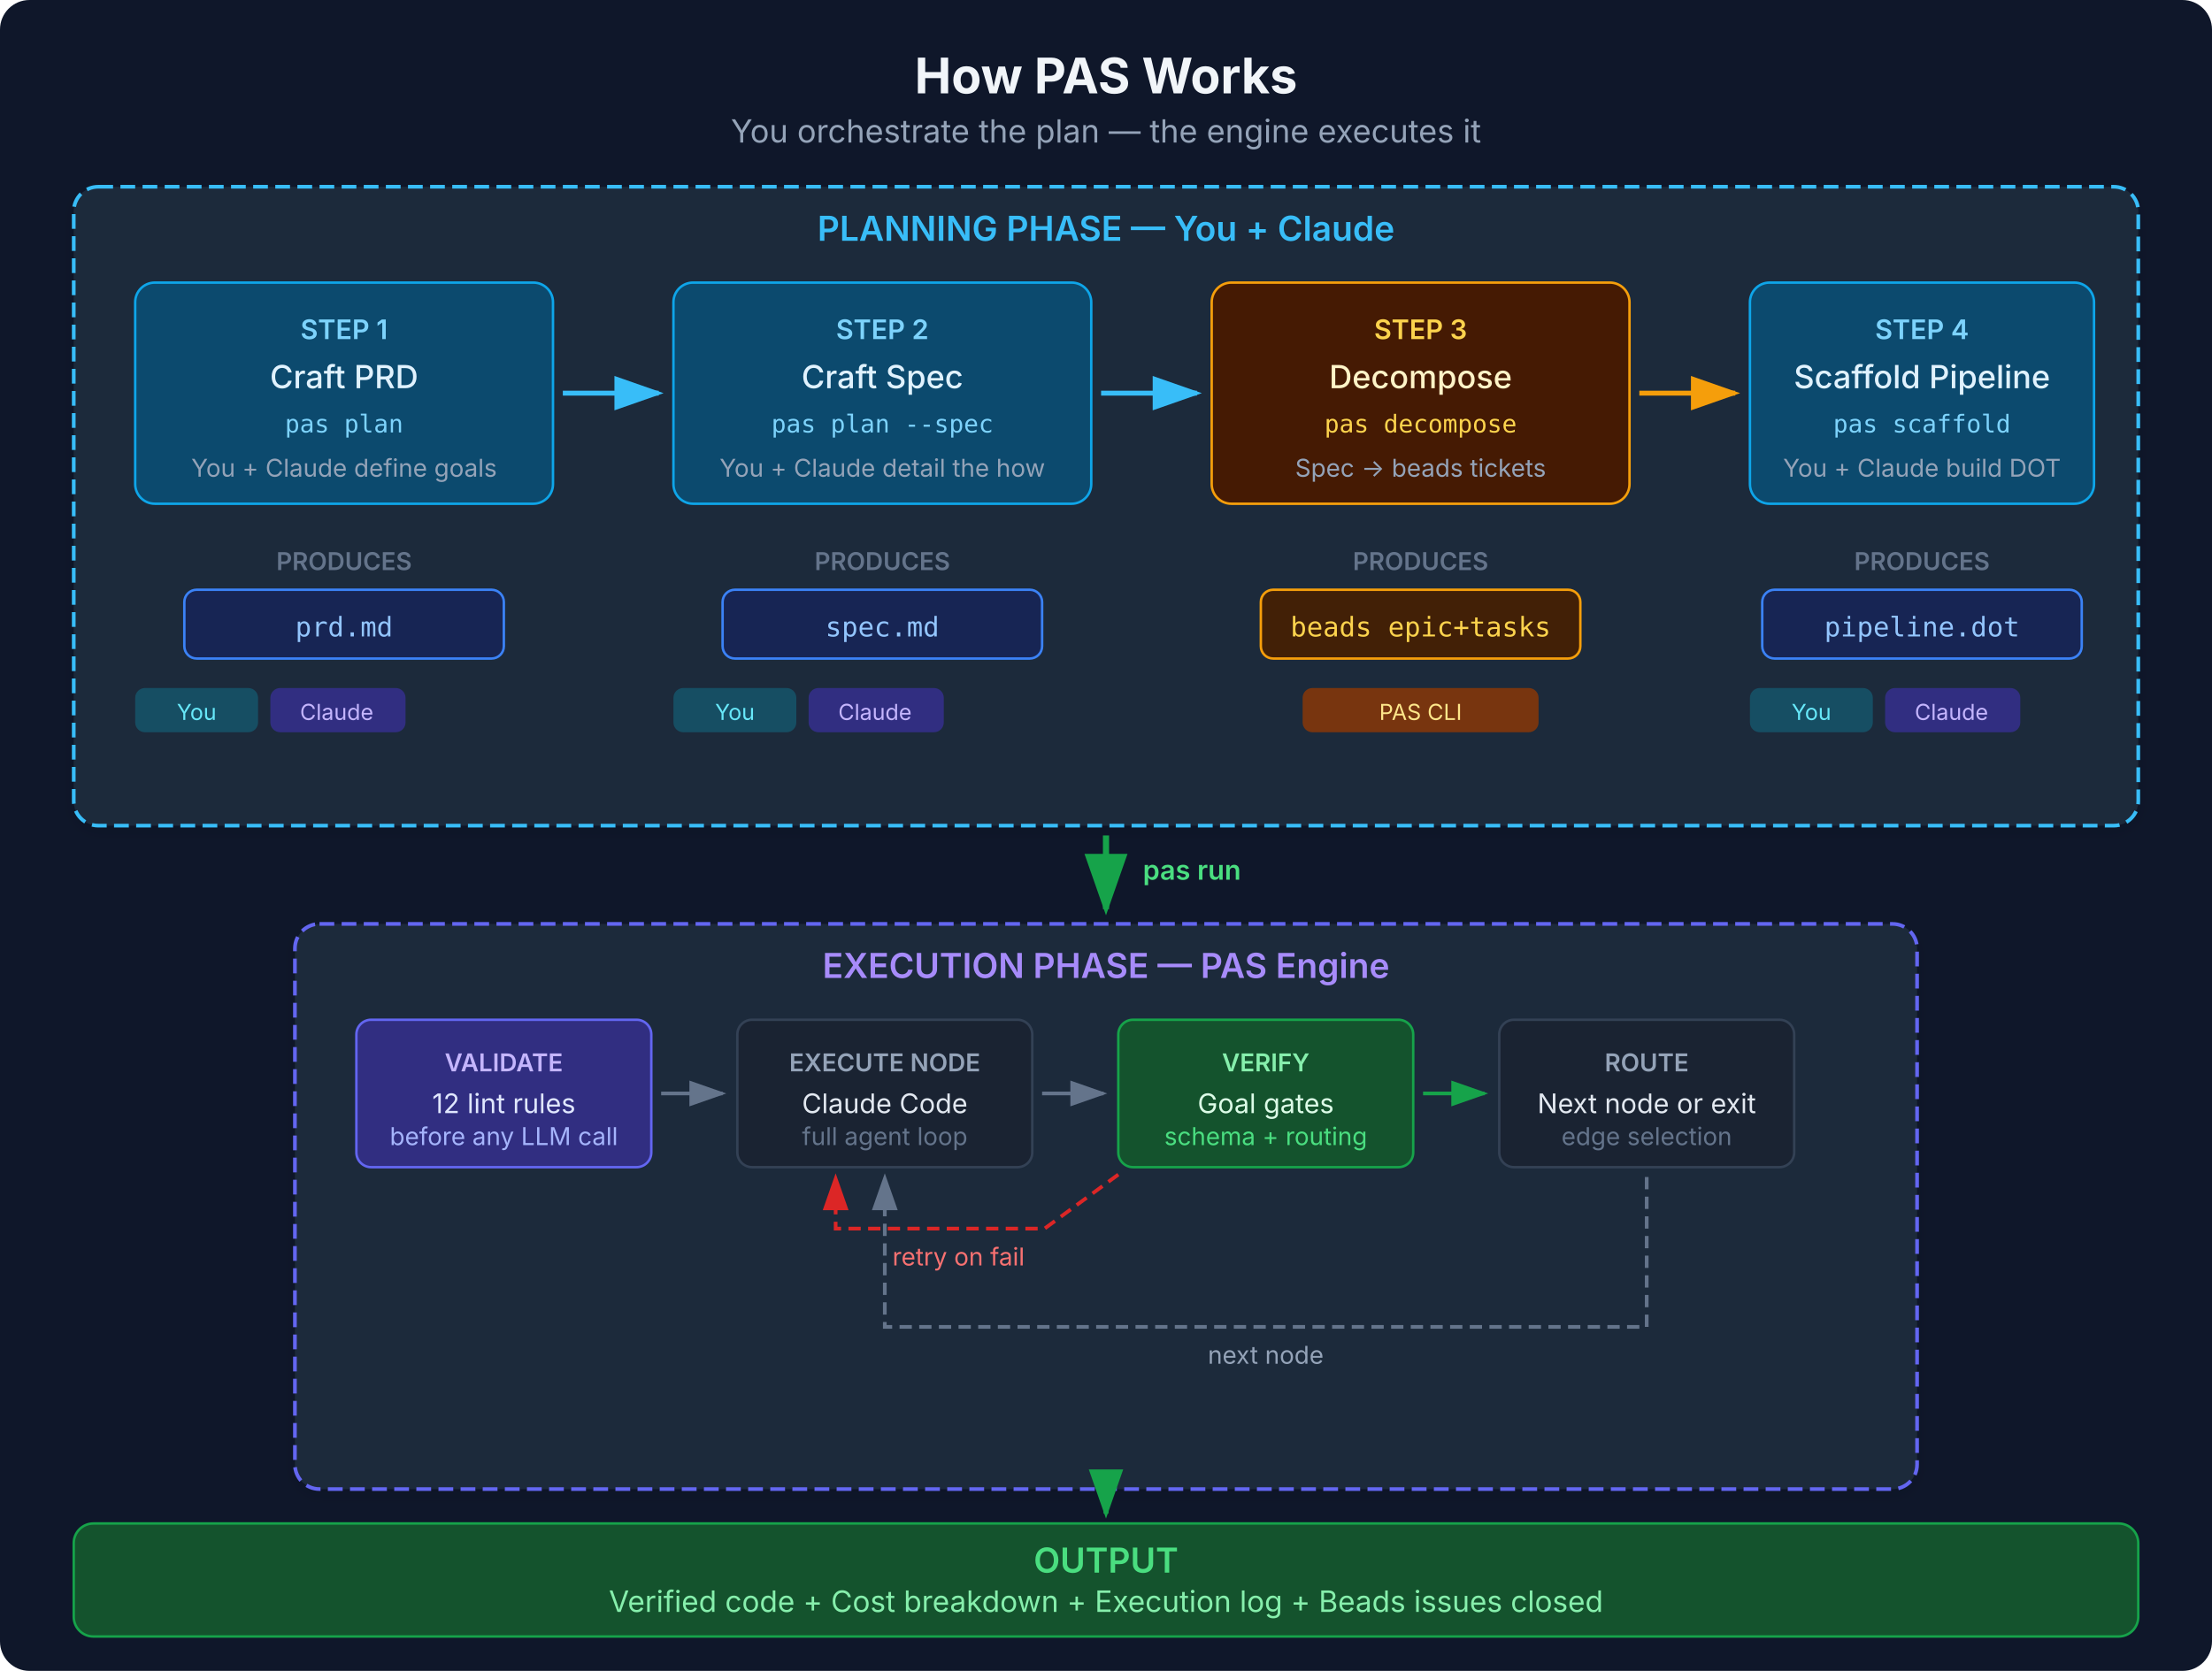
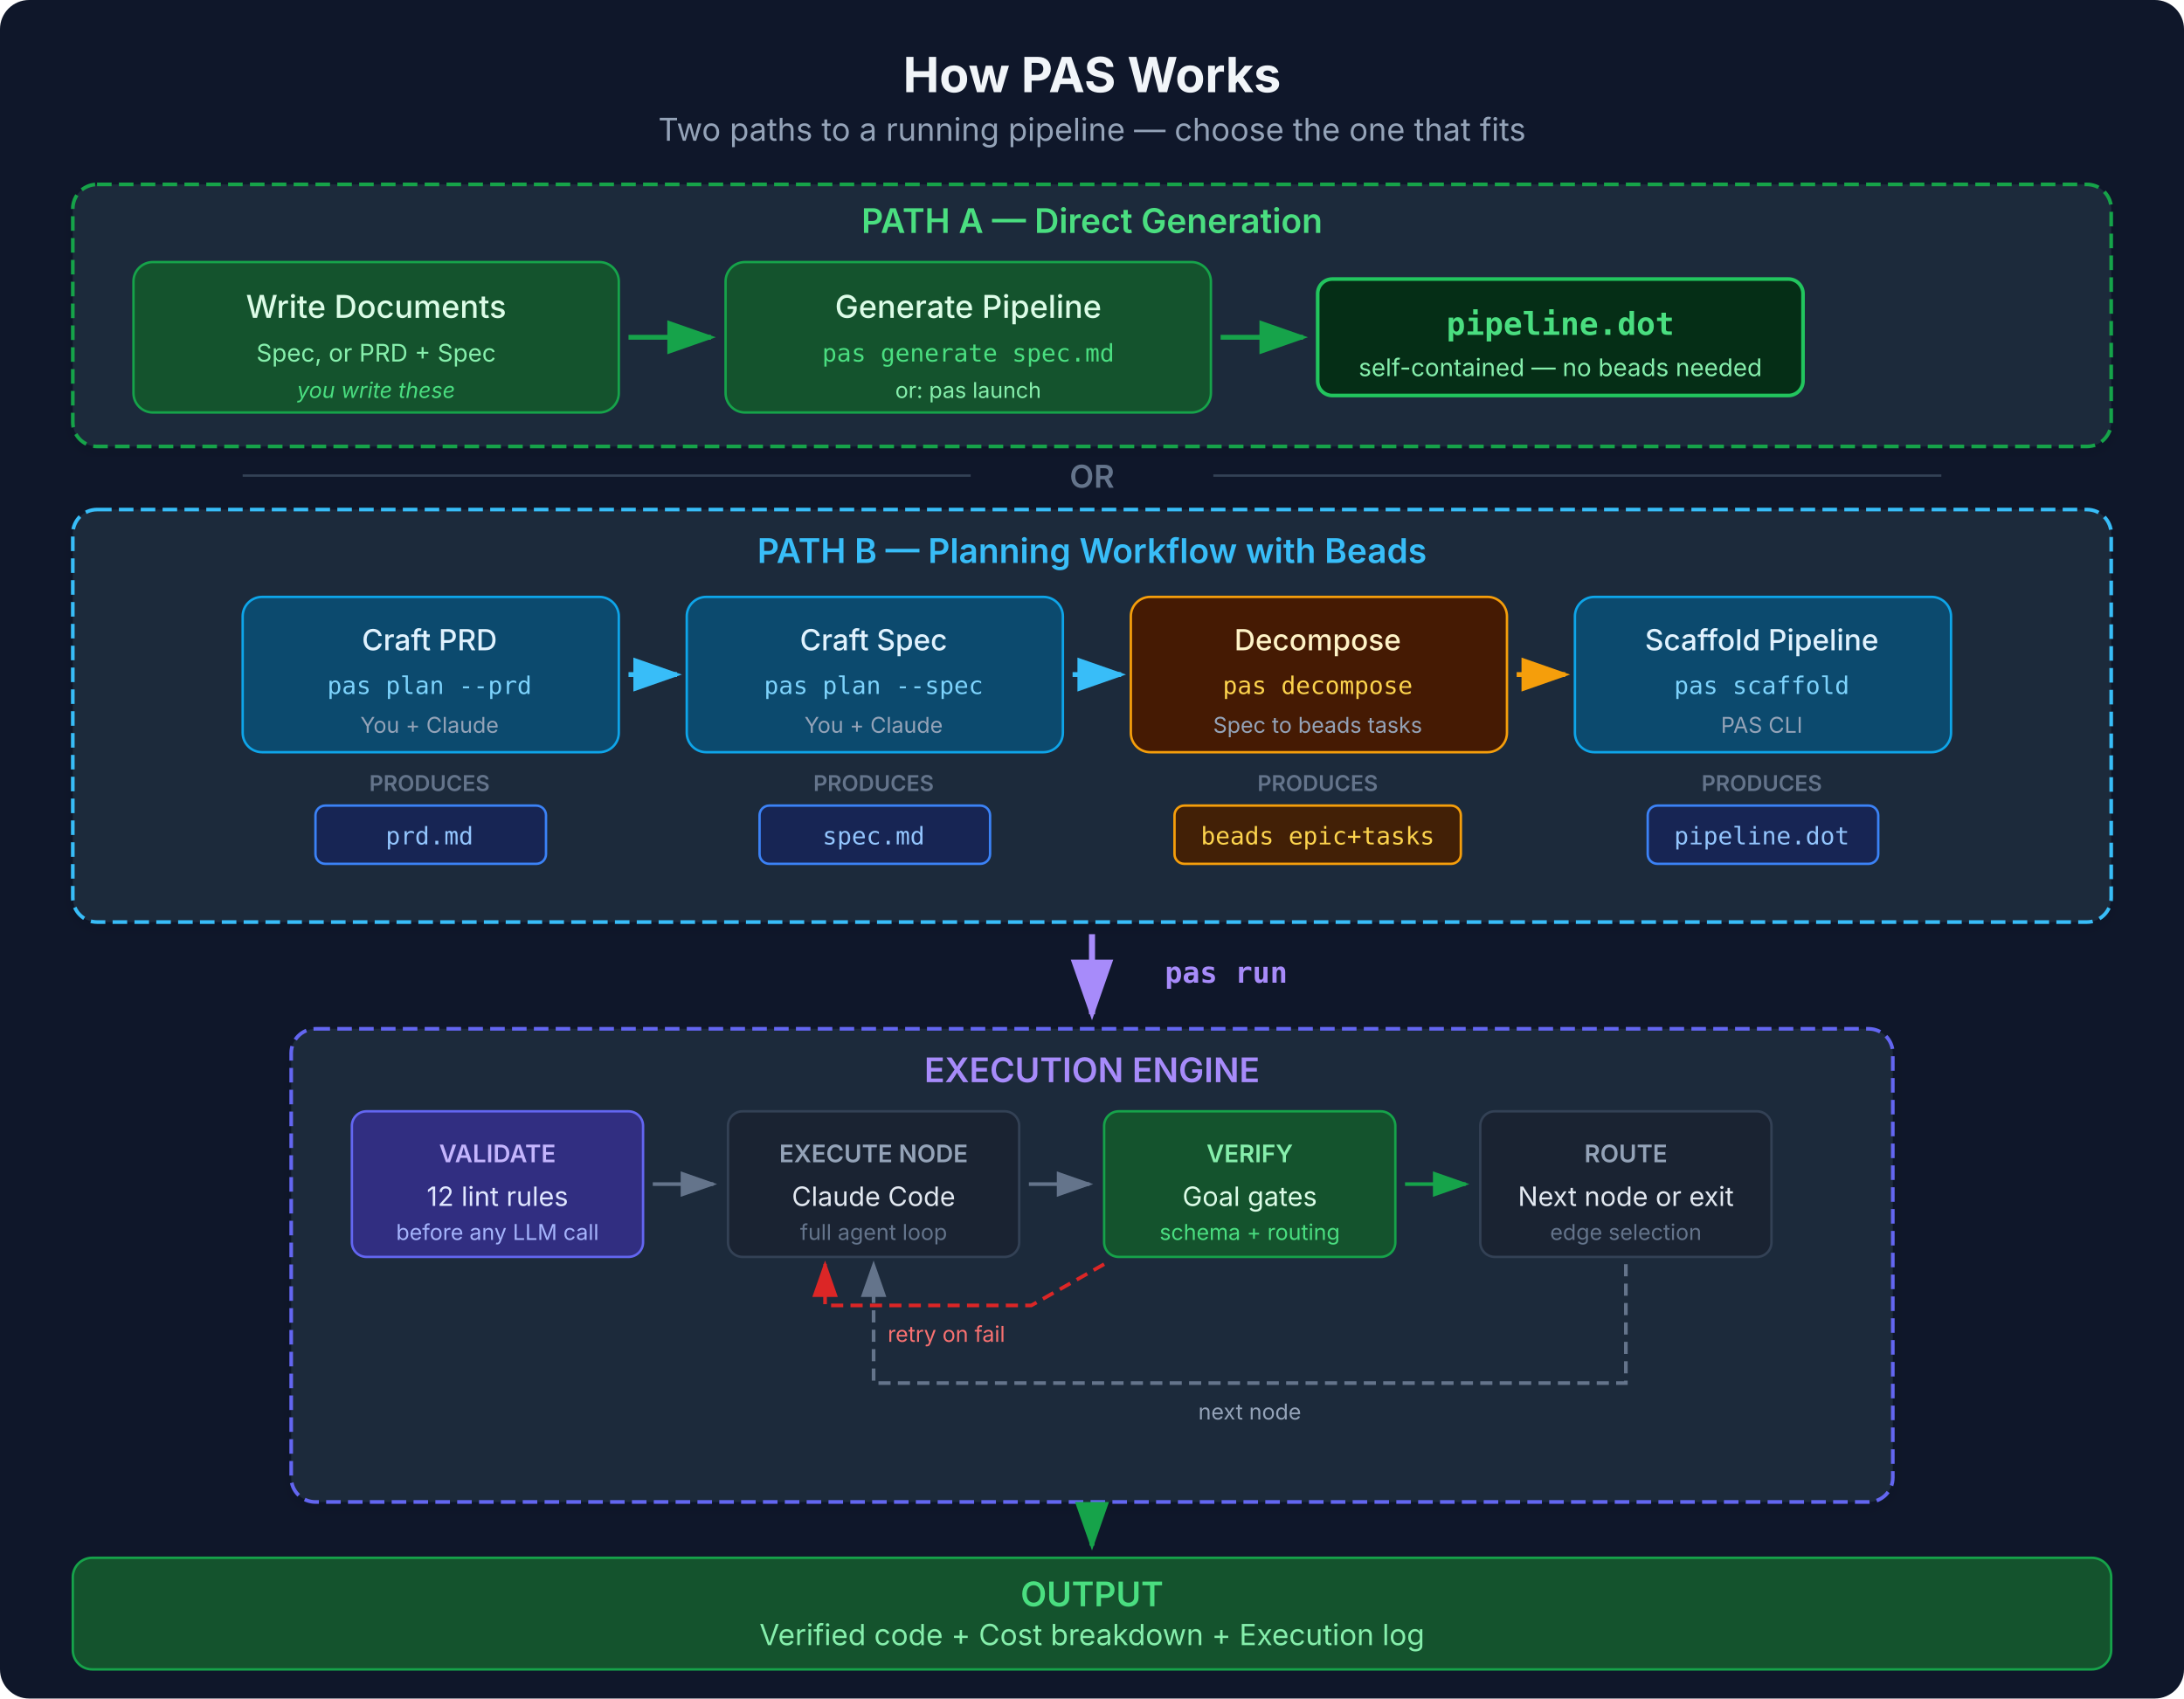
- <svg xmlns="http://www.w3.org/2000/svg" viewBox="0 0 900 680" font-family="system-ui, -apple-system, 'Segoe UI', sans-serif">
+ <svg xmlns="http://www.w3.org/2000/svg" viewBox="0 0 900 700" font-family="system-ui, -apple-system, 'Segoe UI', sans-serif">
  <defs>
    <marker id="arrow" markerWidth="10" markerHeight="7" refX="9" refY="3.5" orient="auto">
      <polygon points="0 0, 10 3.5, 0 7" fill="#64748b" />
    </marker>
    <marker id="arrow-blue" markerWidth="10" markerHeight="7" refX="9" refY="3.5" orient="auto">
      <polygon points="0 0, 10 3.5, 0 7" fill="#38bdf8" />
    </marker>
    <marker id="arrow-green" markerWidth="10" markerHeight="7" refX="9" refY="3.5" orient="auto">
      <polygon points="0 0, 10 3.5, 0 7" fill="#16a34a" />
    </marker>
    <marker id="arrow-amber" markerWidth="10" markerHeight="7" refX="9" refY="3.5" orient="auto">
      <polygon points="0 0, 10 3.5, 0 7" fill="#f59e0b" />
    </marker>
    <marker id="arrow-red" markerWidth="10" markerHeight="7" refX="9" refY="3.5" orient="auto">
      <polygon points="0 0, 10 3.5, 0 7" fill="#dc2626" />
    </marker>
+     <marker id="arrow-purple" markerWidth="10" markerHeight="7" refX="9" refY="3.5" orient="auto">
+       <polygon points="0 0, 10 3.5, 0 7" fill="#a78bfa" />
+     </marker>
    <filter id="shadow" x="-4%" y="-4%" width="108%" height="108%">
      <feDropShadow dx="0" dy="2" stdDeviation="3" flood-opacity="0.1" />
    </filter>
  </defs>
-   <rect width="900" height="680" rx="12" fill="#0f172a" />
+   <rect width="900" height="700" rx="12" fill="#0f172a" />
  <text x="450" y="38" text-anchor="middle" fill="#f1f5f9" font-size="20" font-weight="700">How PAS Works</text>
-   <text x="450" y="58" text-anchor="middle" fill="#94a3b8" font-size="13">You orchestrate the plan — the engine executes it</text>
-   <rect x="30" y="76" width="840" height="260" rx="10" fill="#1e293b" stroke="#38bdf8" stroke-width="1.5" stroke-dasharray="6,3" filter="url(#shadow)" />
-   <text x="450" y="98" text-anchor="middle" fill="#38bdf8" font-size="14" font-weight="600">PLANNING PHASE — You + Claude</text>
-   <rect x="55" y="115" width="170" height="90" rx="8" fill="#0c4a6e" stroke="#0ea5e9" stroke-width="1" />
-   <text x="140" y="138" text-anchor="middle" fill="#7dd3fc" font-size="11" font-weight="600">STEP 1</text>
-   <text x="140" y="158" text-anchor="middle" fill="#e0f2fe" font-size="13" font-weight="500">Craft PRD</text>
-   <text x="140" y="176" text-anchor="middle" fill="#7dd3fc" font-size="10" font-family="'SF Mono', 'Fira Code', monospace">pas plan</text>
-   <text x="140" y="194" text-anchor="middle" fill="#94a3b8" font-size="10">You + Claude define goals</text>
-   <line x1="229" y1="160" x2="268" y2="160" stroke="#38bdf8" stroke-width="2" marker-end="url(#arrow-blue)" />
-   <rect x="274" y="115" width="170" height="90" rx="8" fill="#0c4a6e" stroke="#0ea5e9" stroke-width="1" />
-   <text x="359" y="138" text-anchor="middle" fill="#7dd3fc" font-size="11" font-weight="600">STEP 2</text>
-   <text x="359" y="158" text-anchor="middle" fill="#e0f2fe" font-size="13" font-weight="500">Craft Spec</text>
-   <text x="359" y="176" text-anchor="middle" fill="#7dd3fc" font-size="10" font-family="'SF Mono', 'Fira Code', monospace">pas plan --spec</text>
-   <text x="359" y="194" text-anchor="middle" fill="#94a3b8" font-size="10">You + Claude detail the how</text>
-   <line x1="448" y1="160" x2="487" y2="160" stroke="#38bdf8" stroke-width="2" marker-end="url(#arrow-blue)" />
-   <rect x="493" y="115" width="170" height="90" rx="8" fill="#451a03" stroke="#f59e0b" stroke-width="1" />
-   <text x="578" y="138" text-anchor="middle" fill="#fcd34d" font-size="11" font-weight="600">STEP 3</text>
-   <text x="578" y="158" text-anchor="middle" fill="#fef3c7" font-size="13" font-weight="500">Decompose</text>
-   <text x="578" y="176" text-anchor="middle" fill="#fcd34d" font-size="10" font-family="'SF Mono', 'Fira Code', monospace">pas decompose</text>
-   <text x="578" y="194" text-anchor="middle" fill="#94a3b8" font-size="10">Spec → beads tickets</text>
-   <line x1="667" y1="160" x2="706" y2="160" stroke="#f59e0b" stroke-width="2" marker-end="url(#arrow-amber)" />
-   <rect x="712" y="115" width="140" height="90" rx="8" fill="#0c4a6e" stroke="#0ea5e9" stroke-width="1" />
-   <text x="782" y="138" text-anchor="middle" fill="#7dd3fc" font-size="11" font-weight="600">STEP 4</text>
-   <text x="782" y="158" text-anchor="middle" fill="#e0f2fe" font-size="13" font-weight="500">Scaffold Pipeline</text>
-   <text x="782" y="176" text-anchor="middle" fill="#7dd3fc" font-size="10" font-family="'SF Mono', 'Fira Code', monospace">pas scaffold</text>
-   <text x="782" y="194" text-anchor="middle" fill="#94a3b8" font-size="10">You + Claude build DOT</text>
-   <text x="140" y="232" text-anchor="middle" fill="#64748b" font-size="10" font-weight="600">PRODUCES</text>
-   <rect x="75" y="240" width="130" height="28" rx="5" fill="#172554" stroke="#3b82f6" stroke-width="1" />
-   <text x="140" y="259" text-anchor="middle" fill="#93c5fd" font-size="11" font-family="'SF Mono', 'Fira Code', monospace">prd.md</text>
-   <text x="359" y="232" text-anchor="middle" fill="#64748b" font-size="10" font-weight="600">PRODUCES</text>
-   <rect x="294" y="240" width="130" height="28" rx="5" fill="#172554" stroke="#3b82f6" stroke-width="1" />
-   <text x="359" y="259" text-anchor="middle" fill="#93c5fd" font-size="11" font-family="'SF Mono', 'Fira Code', monospace">spec.md</text>
-   <text x="578" y="232" text-anchor="middle" fill="#64748b" font-size="10" font-weight="600">PRODUCES</text>
-   <rect x="513" y="240" width="130" height="28" rx="5" fill="#422006" stroke="#f59e0b" stroke-width="1" />
-   <text x="578" y="259" text-anchor="middle" fill="#fcd34d" font-size="11" font-family="'SF Mono', 'Fira Code', monospace">beads epic+tasks</text>
-   <text x="782" y="232" text-anchor="middle" fill="#64748b" font-size="10" font-weight="600">PRODUCES</text>
-   <rect x="717" y="240" width="130" height="28" rx="5" fill="#172554" stroke="#3b82f6" stroke-width="1" />
-   <text x="782" y="259" text-anchor="middle" fill="#93c5fd" font-size="11" font-family="'SF Mono', 'Fira Code', monospace">pipeline.dot</text>
-   <rect x="55" y="280" width="50" height="18" rx="4" fill="#164e63" />
-   <text x="80" y="293" text-anchor="middle" fill="#67e8f9" font-size="9">You</text>
-   <rect x="110" y="280" width="55" height="18" rx="4" fill="#312e81" />
-   <text x="137" y="293" text-anchor="middle" fill="#c4b5fd" font-size="9">Claude</text>
-   <rect x="274" y="280" width="50" height="18" rx="4" fill="#164e63" />
-   <text x="299" y="293" text-anchor="middle" fill="#67e8f9" font-size="9">You</text>
-   <rect x="329" y="280" width="55" height="18" rx="4" fill="#312e81" />
-   <text x="356" y="293" text-anchor="middle" fill="#c4b5fd" font-size="9">Claude</text>
-   <rect x="530" y="280" width="96" height="18" rx="4" fill="#78350f" />
-   <text x="578" y="293" text-anchor="middle" fill="#fde68a" font-size="9">PAS CLI</text>
-   <rect x="712" y="280" width="50" height="18" rx="4" fill="#164e63" />
-   <text x="737" y="293" text-anchor="middle" fill="#67e8f9" font-size="9">You</text>
-   <rect x="767" y="280" width="55" height="18" rx="4" fill="#312e81" />
-   <text x="794" y="293" text-anchor="middle" fill="#c4b5fd" font-size="9">Claude</text>
-   <line x1="450" y1="340" x2="450" y2="370" stroke="#16a34a" stroke-width="2.5" marker-end="url(#arrow-green)" />
-   <text x="465" y="358" fill="#4ade80" font-size="11" font-weight="600">pas run</text>
-   <rect x="120" y="376" width="660" height="230" rx="10" fill="#1e293b" stroke="#6366f1" stroke-width="1.5" stroke-dasharray="6,3" filter="url(#shadow)" />
-   <text x="450" y="398" text-anchor="middle" fill="#a78bfa" font-size="14" font-weight="600">EXECUTION PHASE — PAS Engine</text>
-   <rect x="145" y="415" width="120" height="60" rx="6" fill="#312e81" stroke="#6366f1" stroke-width="1" />
-   <text x="205" y="436" text-anchor="middle" fill="#c4b5fd" font-size="10" font-weight="600">VALIDATE</text>
-   <text x="205" y="453" text-anchor="middle" fill="#e0e7ff" font-size="11">12 lint rules</text>
-   <text x="205" y="466" text-anchor="middle" fill="#a5b4fc" font-size="10">before any LLM call</text>
-   <line x1="269" y1="445" x2="294" y2="445" stroke="#64748b" stroke-width="1.5" marker-end="url(#arrow)" />
-   <rect x="300" y="415" width="120" height="60" rx="6" fill="#1a2332" stroke="#334155" stroke-width="1" />
-   <text x="360" y="436" text-anchor="middle" fill="#94a3b8" font-size="10" font-weight="600">EXECUTE NODE</text>
-   <text x="360" y="453" text-anchor="middle" fill="#e2e8f0" font-size="11">Claude Code</text>
-   <text x="360" y="466" text-anchor="middle" fill="#64748b" font-size="10">full agent loop</text>
-   <line x1="424" y1="445" x2="449" y2="445" stroke="#64748b" stroke-width="1.5" marker-end="url(#arrow)" />
-   <rect x="455" y="415" width="120" height="60" rx="6" fill="#14532d" stroke="#16a34a" stroke-width="1" />
-   <text x="515" y="436" text-anchor="middle" fill="#86efac" font-size="10" font-weight="600">VERIFY</text>
-   <text x="515" y="453" text-anchor="middle" fill="#dcfce7" font-size="11">Goal gates</text>
-   <text x="515" y="466" text-anchor="middle" fill="#4ade80" font-size="10">schema + routing</text>
-   <line x1="579" y1="445" x2="604" y2="445" stroke="#16a34a" stroke-width="1.5" marker-end="url(#arrow-green)" />
-   <rect x="610" y="415" width="120" height="60" rx="6" fill="#1a2332" stroke="#334155" stroke-width="1" />
-   <text x="670" y="436" text-anchor="middle" fill="#94a3b8" font-size="10" font-weight="600">ROUTE</text>
-   <text x="670" y="453" text-anchor="middle" fill="#e2e8f0" font-size="11">Next node or exit</text>
-   <text x="670" y="466" text-anchor="middle" fill="#64748b" font-size="10">edge selection</text>
-   <path d="M 455 478 L 425 500 L 340 500 L 340 479" stroke="#dc2626" stroke-width="1.5" fill="none" marker-end="url(#arrow-red)" stroke-dasharray="5,3" />
-   <text x="390" y="515" text-anchor="middle" fill="#f87171" font-size="10">retry on fail</text>
-   <path d="M 670 479 L 670 540 L 360 540 L 360 479" stroke="#64748b" stroke-width="1.5" fill="none" marker-end="url(#arrow)" stroke-dasharray="5,3" />
-   <text x="515" y="555" text-anchor="middle" fill="#94a3b8" font-size="10">next node</text>
-   <rect x="30" y="620" width="840" height="46" rx="8" fill="#14532d" stroke="#16a34a" stroke-width="1" />
-   <text x="450" y="640" text-anchor="middle" fill="#4ade80" font-size="14" font-weight="600">OUTPUT</text>
-   <text x="450" y="656" text-anchor="middle" fill="#86efac" font-size="12">Verified code  +  Cost breakdown  +  Execution log  +  Beads issues closed</text>
-   <line x1="450" y1="610" x2="450" y2="616" stroke="#16a34a" stroke-width="2" marker-end="url(#arrow-green)" />
+   <text x="450" y="58" text-anchor="middle" fill="#94a3b8" font-size="13">Two paths to a running pipeline — choose the one that fits</text>
+   <rect x="30" y="76" width="840" height="108" rx="10" fill="#1e293b" stroke="#16a34a" stroke-width="1.5" stroke-dasharray="6,3" filter="url(#shadow)" />
+   <text x="450" y="96" text-anchor="middle" fill="#4ade80" font-size="14" font-weight="600">PATH A — Direct Generation</text>
+   <rect x="55" y="108" width="200" height="62" rx="8" fill="#14532d" stroke="#16a34a" stroke-width="1" />
+   <text x="155" y="131" text-anchor="middle" fill="#dcfce7" font-size="13" font-weight="500">Write Documents</text>
+   <text x="155" y="149" text-anchor="middle" fill="#86efac" font-size="10">Spec, or PRD + Spec</text>
+   <text x="155" y="164" text-anchor="middle" fill="#4ade80" font-size="9" font-style="italic">you write these</text>
+   <line x1="259" y1="139" x2="293" y2="139" stroke="#16a34a" stroke-width="2" marker-end="url(#arrow-green)" />
+   <rect x="299" y="108" width="200" height="62" rx="8" fill="#14532d" stroke="#16a34a" stroke-width="1" />
+   <text x="399" y="131" text-anchor="middle" fill="#dcfce7" font-size="13" font-weight="500">Generate Pipeline</text>
+   <text x="399" y="149" text-anchor="middle" fill="#4ade80" font-size="10" font-family="'SF Mono', 'Fira Code', monospace">pas generate spec.md</text>
+   <text x="399" y="164" text-anchor="middle" fill="#86efac" font-size="9">or: pas launch</text>
+   <line x1="503" y1="139" x2="537" y2="139" stroke="#16a34a" stroke-width="2" marker-end="url(#arrow-green)" />
+   <rect x="543" y="115" width="200" height="48" rx="6" fill="#052e16" stroke="#22c55e" stroke-width="1.5" />
+   <text x="643" y="138" text-anchor="middle" fill="#4ade80" font-size="13" font-weight="600" font-family="'SF Mono', 'Fira Code', monospace">pipeline.dot</text>
+   <text x="643" y="155" text-anchor="middle" fill="#86efac" font-size="10">self-contained — no beads needed</text>
+   <line x1="100" y1="196" x2="400" y2="196" stroke="#334155" stroke-width="1" />
+   <text x="450" y="201" text-anchor="middle" fill="#64748b" font-size="13" font-weight="600">OR</text>
+   <line x1="500" y1="196" x2="800" y2="196" stroke="#334155" stroke-width="1" />
+   <rect x="30" y="210" width="840" height="170" rx="10" fill="#1e293b" stroke="#38bdf8" stroke-width="1.5" stroke-dasharray="6,3" filter="url(#shadow)" />
+   <text x="450" y="232" text-anchor="middle" fill="#38bdf8" font-size="14" font-weight="600">PATH B — Planning Workflow with Beads</text>
+   <rect x="100" y="246" width="155" height="64" rx="8" fill="#0c4a6e" stroke="#0ea5e9" stroke-width="1" />
+   <text x="177" y="268" text-anchor="middle" fill="#e0f2fe" font-size="12" font-weight="500">Craft PRD</text>
+   <text x="177" y="286" text-anchor="middle" fill="#7dd3fc" font-size="10" font-family="'SF Mono', 'Fira Code', monospace">pas plan --prd</text>
+   <text x="177" y="302" text-anchor="middle" fill="#94a3b8" font-size="9">You + Claude</text>
+   <line x1="259" y1="278" x2="279" y2="278" stroke="#38bdf8" stroke-width="2" marker-end="url(#arrow-blue)" />
+   <rect x="283" y="246" width="155" height="64" rx="8" fill="#0c4a6e" stroke="#0ea5e9" stroke-width="1" />
+   <text x="360" y="268" text-anchor="middle" fill="#e0f2fe" font-size="12" font-weight="500">Craft Spec</text>
+   <text x="360" y="286" text-anchor="middle" fill="#7dd3fc" font-size="10" font-family="'SF Mono', 'Fira Code', monospace">pas plan --spec</text>
+   <text x="360" y="302" text-anchor="middle" fill="#94a3b8" font-size="9">You + Claude</text>
+   <line x1="442" y1="278" x2="462" y2="278" stroke="#38bdf8" stroke-width="2" marker-end="url(#arrow-blue)" />
+   <rect x="466" y="246" width="155" height="64" rx="8" fill="#451a03" stroke="#f59e0b" stroke-width="1" />
+   <text x="543" y="268" text-anchor="middle" fill="#fef3c7" font-size="12" font-weight="500">Decompose</text>
+   <text x="543" y="286" text-anchor="middle" fill="#fcd34d" font-size="10" font-family="'SF Mono', 'Fira Code', monospace">pas decompose</text>
+   <text x="543" y="302" text-anchor="middle" fill="#94a3b8" font-size="9">Spec to beads tasks</text>
+   <line x1="625" y1="278" x2="645" y2="278" stroke="#f59e0b" stroke-width="2" marker-end="url(#arrow-amber)" />
+   <rect x="649" y="246" width="155" height="64" rx="8" fill="#0c4a6e" stroke="#0ea5e9" stroke-width="1" />
+   <text x="726" y="268" text-anchor="middle" fill="#e0f2fe" font-size="12" font-weight="500">Scaffold Pipeline</text>
+   <text x="726" y="286" text-anchor="middle" fill="#7dd3fc" font-size="10" font-family="'SF Mono', 'Fira Code', monospace">pas scaffold</text>
+   <text x="726" y="302" text-anchor="middle" fill="#94a3b8" font-size="9">PAS CLI</text>
+   <text x="177" y="326" text-anchor="middle" fill="#64748b" font-size="9" font-weight="600">PRODUCES</text>
+   <rect x="130" y="332" width="95" height="24" rx="4" fill="#172554" stroke="#3b82f6" stroke-width="1" />
+   <text x="177" y="348" text-anchor="middle" fill="#93c5fd" font-size="10" font-family="'SF Mono', 'Fira Code', monospace">prd.md</text>
+   <text x="360" y="326" text-anchor="middle" fill="#64748b" font-size="9" font-weight="600">PRODUCES</text>
+   <rect x="313" y="332" width="95" height="24" rx="4" fill="#172554" stroke="#3b82f6" stroke-width="1" />
+   <text x="360" y="348" text-anchor="middle" fill="#93c5fd" font-size="10" font-family="'SF Mono', 'Fira Code', monospace">spec.md</text>
+   <text x="543" y="326" text-anchor="middle" fill="#64748b" font-size="9" font-weight="600">PRODUCES</text>
+   <rect x="484" y="332" width="118" height="24" rx="4" fill="#422006" stroke="#f59e0b" stroke-width="1" />
+   <text x="543" y="348" text-anchor="middle" fill="#fcd34d" font-size="10" font-family="'SF Mono', 'Fira Code', monospace">beads epic+tasks</text>
+   <text x="726" y="326" text-anchor="middle" fill="#64748b" font-size="9" font-weight="600">PRODUCES</text>
+   <rect x="679" y="332" width="95" height="24" rx="4" fill="#172554" stroke="#3b82f6" stroke-width="1" />
+   <text x="726" y="348" text-anchor="middle" fill="#93c5fd" font-size="10" font-family="'SF Mono', 'Fira Code', monospace">pipeline.dot</text>
+   <line x1="450" y1="385" x2="450" y2="418" stroke="#a78bfa" stroke-width="2.5" marker-end="url(#arrow-purple)" />
+   <text x="480" y="405" fill="#a78bfa" font-size="12" font-weight="600" font-family="'SF Mono', 'Fira Code', monospace">pas run</text>
+   <rect x="120" y="424" width="660" height="195" rx="10" fill="#1e293b" stroke="#6366f1" stroke-width="1.5" stroke-dasharray="6,3" filter="url(#shadow)" />
+   <text x="450" y="446" text-anchor="middle" fill="#a78bfa" font-size="14" font-weight="600">EXECUTION ENGINE</text>
+   <rect x="145" y="458" width="120" height="60" rx="6" fill="#312e81" stroke="#6366f1" stroke-width="1" />
+   <text x="205" y="479" text-anchor="middle" fill="#c4b5fd" font-size="10" font-weight="600">VALIDATE</text>
+   <text x="205" y="497" text-anchor="middle" fill="#e0e7ff" font-size="11">12 lint rules</text>
+   <text x="205" y="511" text-anchor="middle" fill="#a5b4fc" font-size="9">before any LLM call</text>
+   <line x1="269" y1="488" x2="294" y2="488" stroke="#64748b" stroke-width="1.5" marker-end="url(#arrow)" />
+   <rect x="300" y="458" width="120" height="60" rx="6" fill="#1a2332" stroke="#334155" stroke-width="1" />
+   <text x="360" y="479" text-anchor="middle" fill="#94a3b8" font-size="10" font-weight="600">EXECUTE NODE</text>
+   <text x="360" y="497" text-anchor="middle" fill="#e2e8f0" font-size="11">Claude Code</text>
+   <text x="360" y="511" text-anchor="middle" fill="#64748b" font-size="9">full agent loop</text>
+   <line x1="424" y1="488" x2="449" y2="488" stroke="#64748b" stroke-width="1.5" marker-end="url(#arrow)" />
+   <rect x="455" y="458" width="120" height="60" rx="6" fill="#14532d" stroke="#16a34a" stroke-width="1" />
+   <text x="515" y="479" text-anchor="middle" fill="#86efac" font-size="10" font-weight="600">VERIFY</text>
+   <text x="515" y="497" text-anchor="middle" fill="#dcfce7" font-size="11">Goal gates</text>
+   <text x="515" y="511" text-anchor="middle" fill="#4ade80" font-size="9">schema + routing</text>
+   <line x1="579" y1="488" x2="604" y2="488" stroke="#16a34a" stroke-width="1.5" marker-end="url(#arrow-green)" />
+   <rect x="610" y="458" width="120" height="60" rx="6" fill="#1a2332" stroke="#334155" stroke-width="1" />
+   <text x="670" y="479" text-anchor="middle" fill="#94a3b8" font-size="10" font-weight="600">ROUTE</text>
+   <text x="670" y="497" text-anchor="middle" fill="#e2e8f0" font-size="11">Next node or exit</text>
+   <text x="670" y="511" text-anchor="middle" fill="#64748b" font-size="9">edge selection</text>
+   <path d="M 455 521 L 425 538 L 340 538 L 340 521" stroke="#dc2626" stroke-width="1.5" fill="none" marker-end="url(#arrow-red)" stroke-dasharray="5,3" />
+   <text x="390" y="553" text-anchor="middle" fill="#f87171" font-size="9">retry on fail</text>
+   <path d="M 670 521 L 670 570 L 360 570 L 360 521" stroke="#64748b" stroke-width="1.5" fill="none" marker-end="url(#arrow)" stroke-dasharray="5,3" />
+   <text x="515" y="585" text-anchor="middle" fill="#94a3b8" font-size="9">next node</text>
+   <line x1="450" y1="622" x2="450" y2="637" stroke="#16a34a" stroke-width="2" marker-end="url(#arrow-green)" />
+   <rect x="30" y="642" width="840" height="46" rx="8" fill="#14532d" stroke="#16a34a" stroke-width="1" />
+   <text x="450" y="662" text-anchor="middle" fill="#4ade80" font-size="14" font-weight="600">OUTPUT</text>
+   <text x="450" y="678" text-anchor="middle" fill="#86efac" font-size="12">Verified code  +  Cost breakdown  +  Execution log</text>
</svg>
